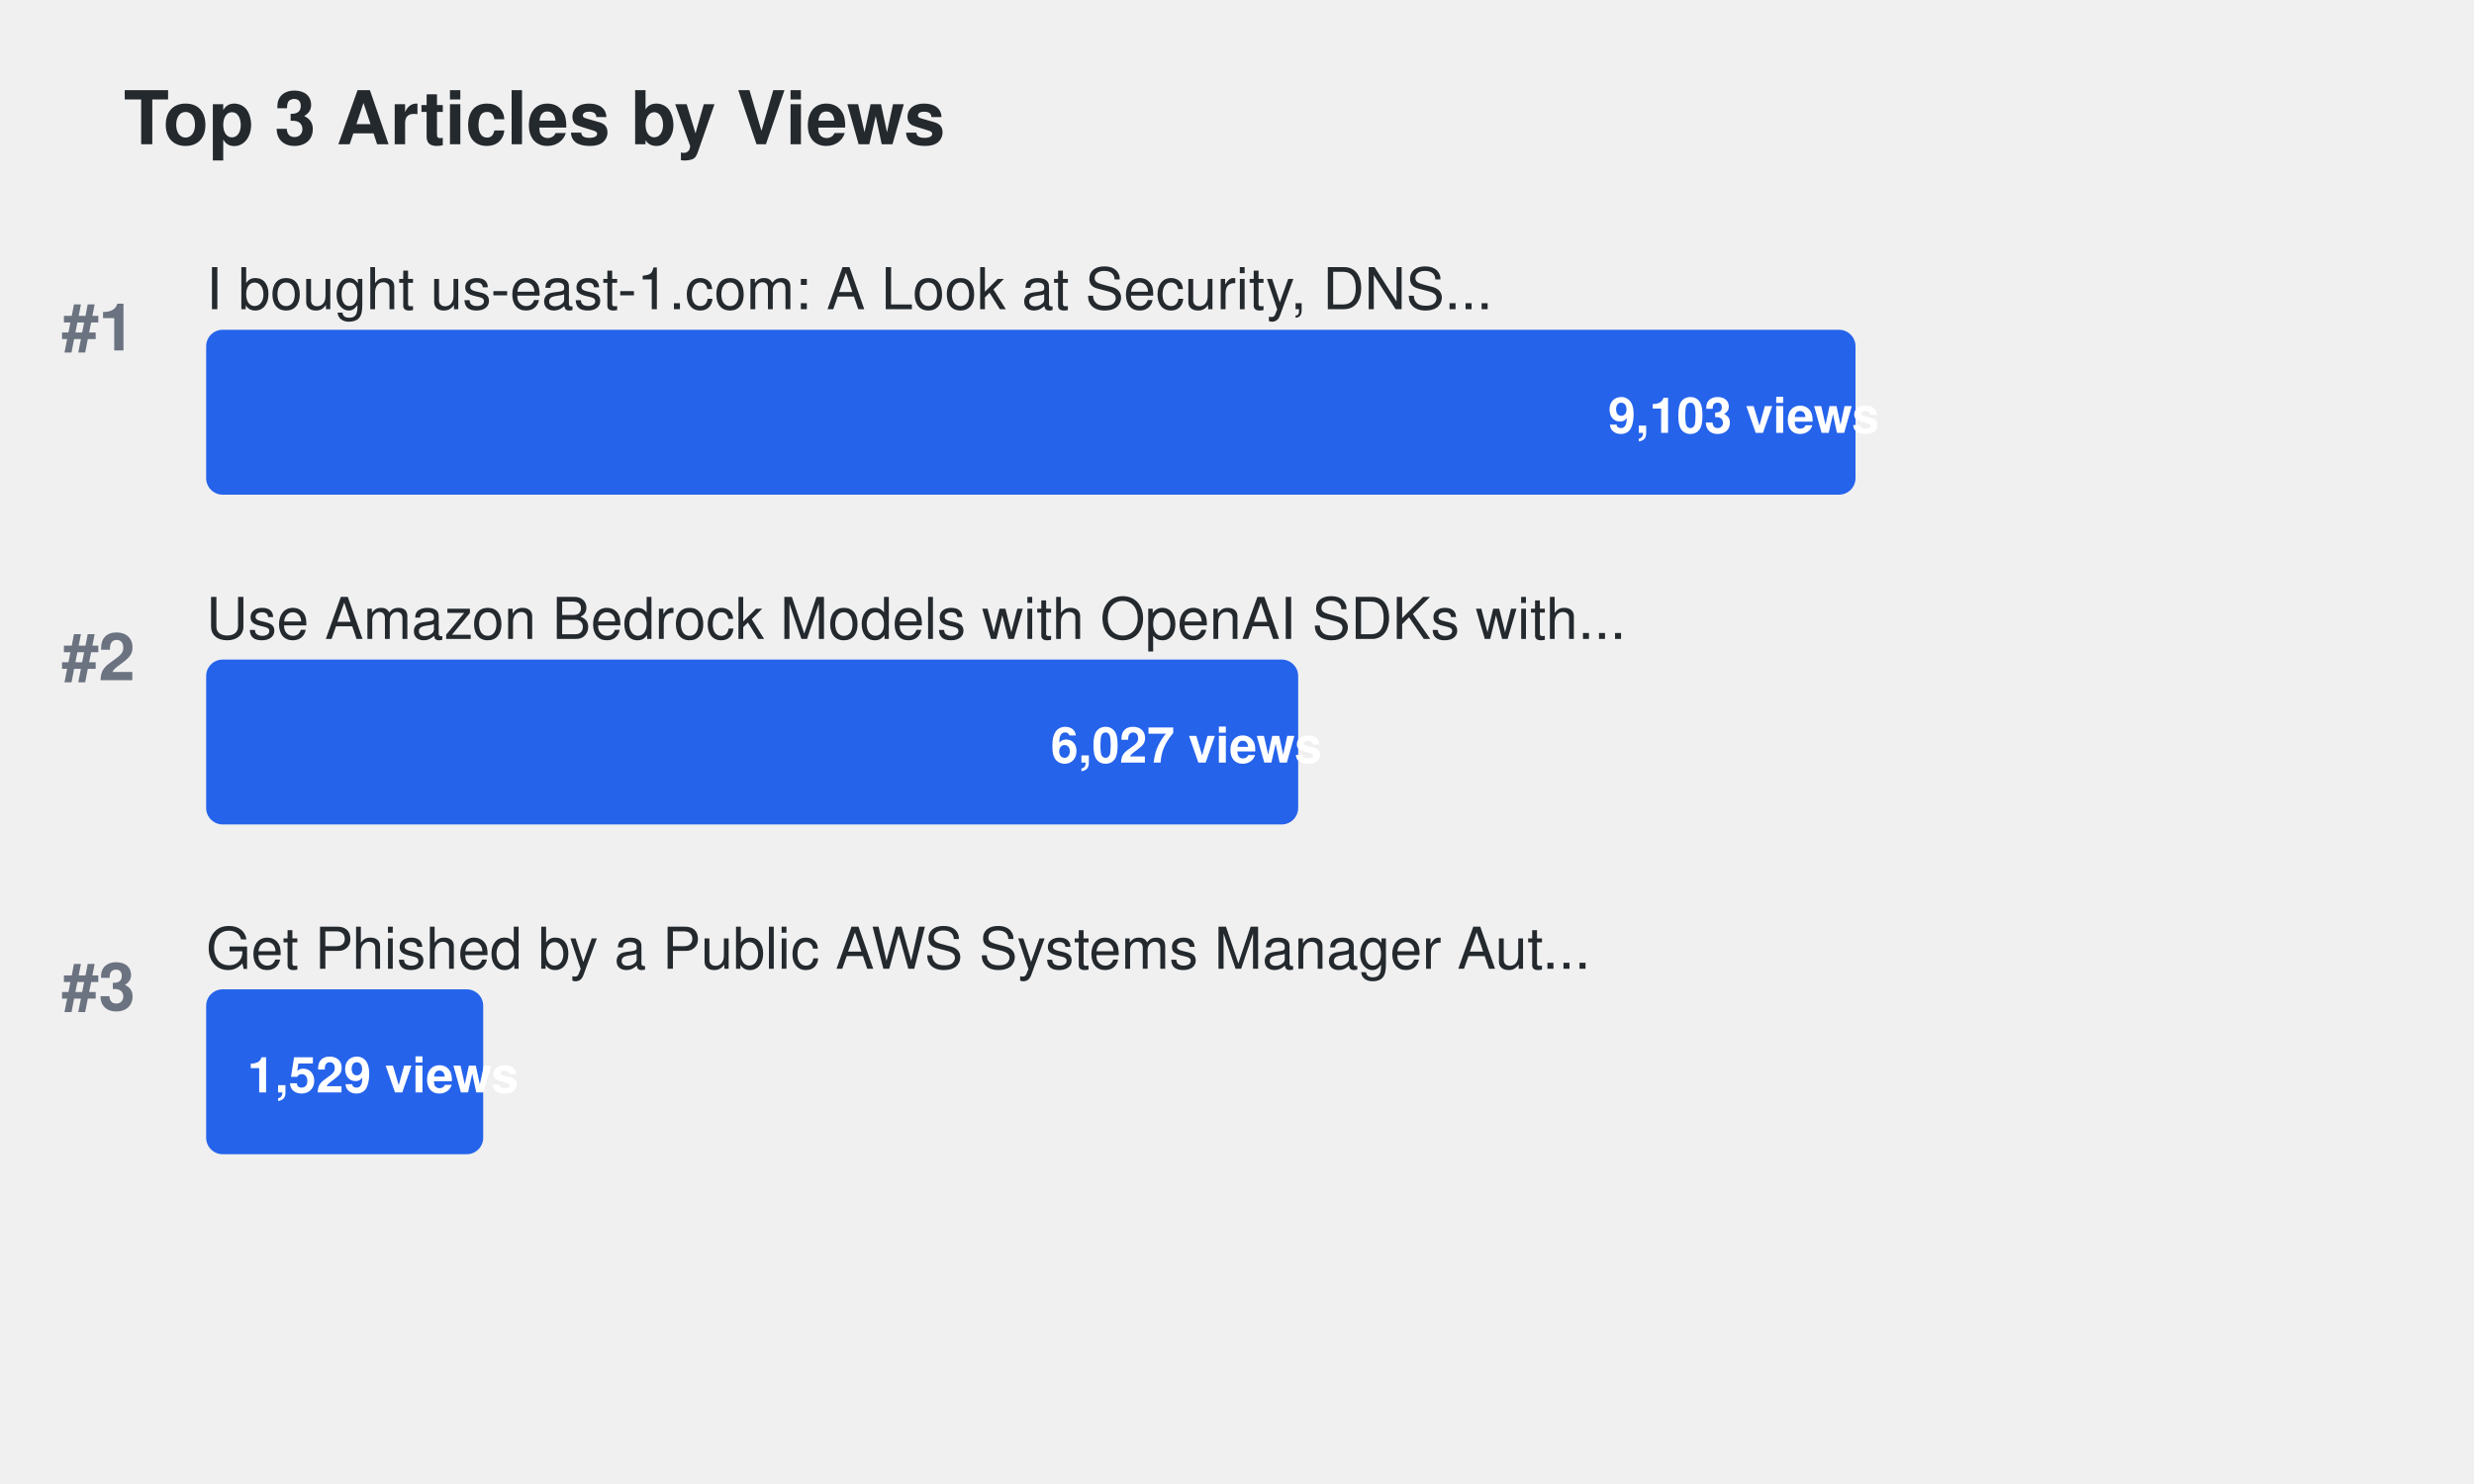
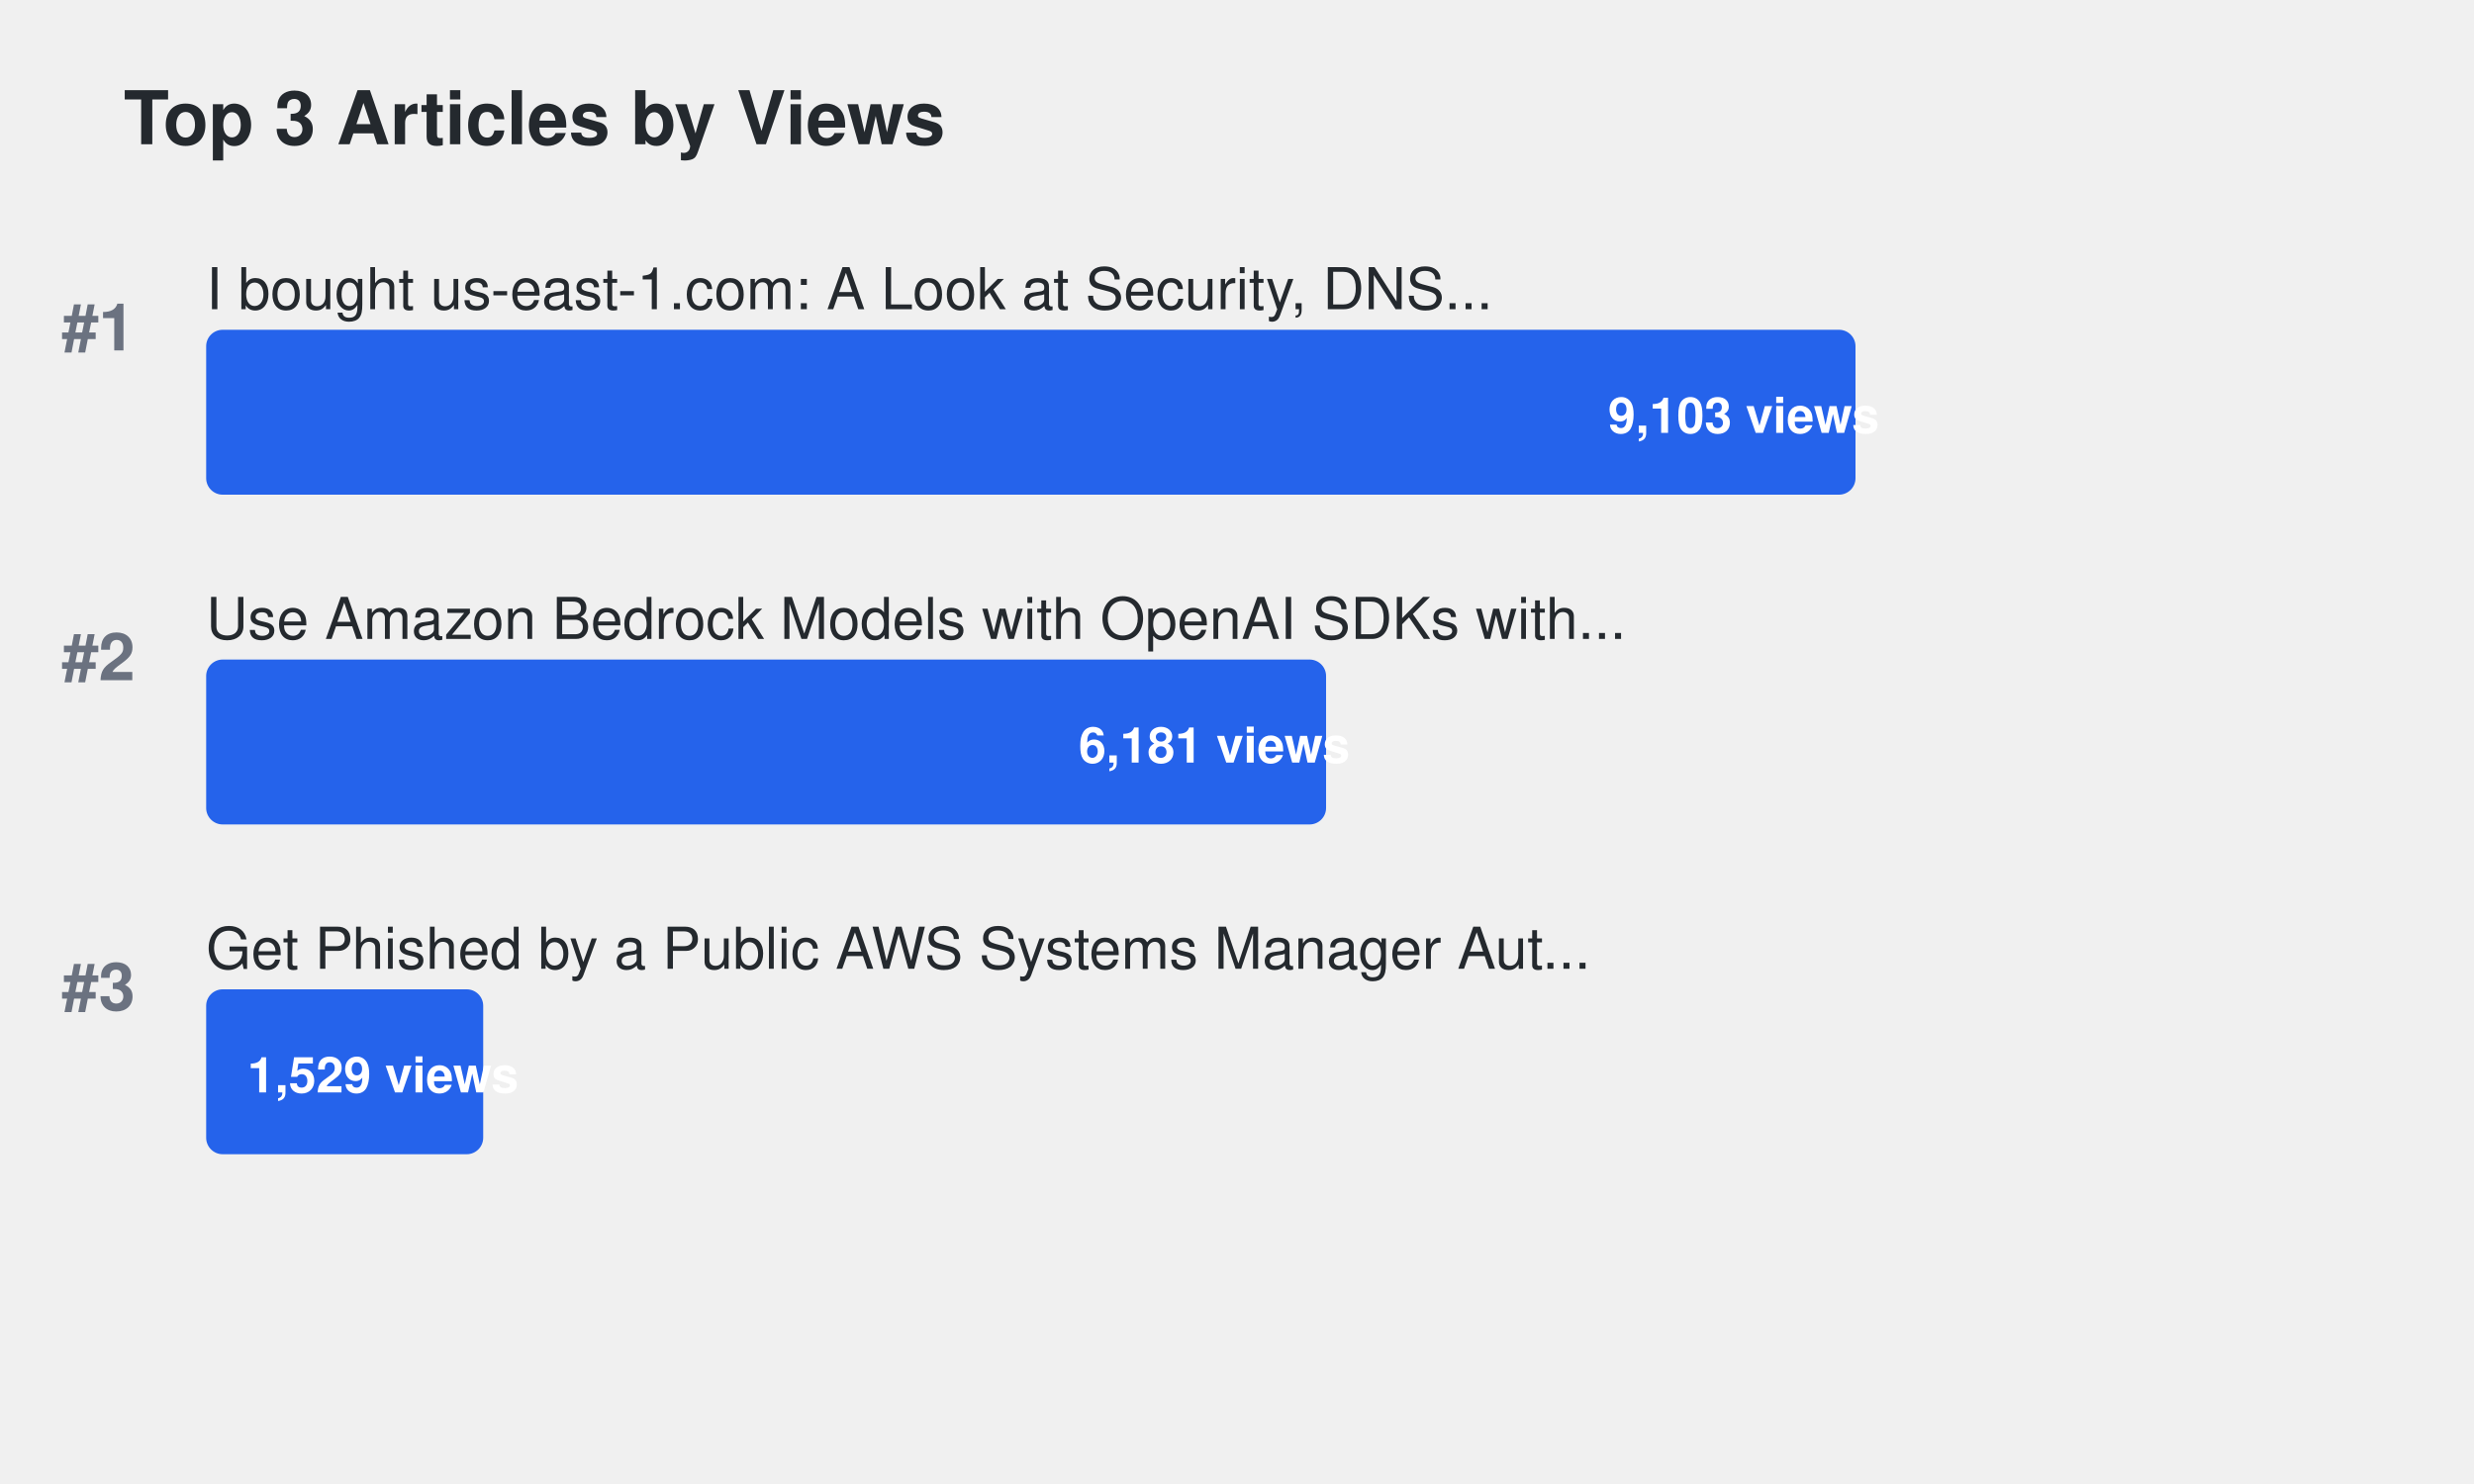
<svg xmlns="http://www.w3.org/2000/svg" width="600" height="360">
  <defs>
    <style>
.title { font-family: -apple-system, BlinkMacSystemFont, "Segoe UI", Helvetica, Arial, sans-serif; font-size: 18px; font-weight: 600; fill: #24292e; }
.article-title { font-family: -apple-system, BlinkMacSystemFont, "Segoe UI", Helvetica, Arial, sans-serif; font-size: 14px; font-weight: 500; fill: #24292e; }
.metric-value { font-family: -apple-system, BlinkMacSystemFont, "Segoe UI", Helvetica, Arial, sans-serif; font-size: 12px; font-weight: 600; fill: #ffffff; }
.rank { font-family: -apple-system, BlinkMacSystemFont, "Segoe UI", Helvetica, Arial, sans-serif; font-size: 16px; font-weight: 700; fill: #6b7280; }
.bar { rx: 4; ry: 4; }
.bar:hover { opacity: 0.8; cursor: pointer; }
a { text-decoration: none; }
a:hover .article-title { fill: #0969da; text-decoration: underline; }
a:hover .bar { opacity: 0.9; }
</style>
  </defs>
  <text x="30" y="35" class="title">Top 3 Articles by Views</text>
  <text x="15" y="85" class="rank">#1</text>
  <a href="https://dev.to/aws-builders/i-bought-us-east-1com-a-look-at-security-dns-traffic-and-protecting-aws-users-15ng" target="_blank">
    <text x="50" y="75" class="article-title">I bought us-east-1.com: A Look at Security, DNS...</text>
    <rect x="50" y="80" width="400.0" height="40" fill="#2563eb" class="bar">
</rect>
    <text x="390.0" y="105" class="metric-value" fill="#ffffff">9,103 views</text>
  </a>
  <text x="15" y="165" class="rank">#2</text>
  <a href="https://dev.to/aws-builders/use-amazon-bedrock-models-via-an-openai-api-compatible-serverless-endpoint-now-without-fixed-cost-5hf5" target="_blank">
    <text x="50" y="155" class="article-title">Use Amazon Bedrock Models with OpenAI SDKs with...</text>
-     <rect x="50" y="160" width="264.836" height="40" fill="#2563eb" class="bar">
+     <rect x="50" y="160" width="271.603" height="40" fill="#2563eb" class="bar">
</rect>
-     <text x="254.836" y="185" class="metric-value" fill="#ffffff">6,027 views</text>
+     <text x="261.603" y="185" class="metric-value" fill="#ffffff">6,181 views</text>
  </a>
  <text x="15" y="245" class="rank">#3</text>
  <a href="https://dev.to/aws-builders/get-phished-by-a-public-aws-systems-manager-automation-document-2die" target="_blank">
    <text x="50" y="235" class="article-title">Get Phished by a Public AWS Systems Manager Aut...</text>
    <rect x="50" y="240" width="67.187" height="40" fill="#2563eb" class="bar">
</rect>
    <text x="60" y="265" class="metric-value" fill="#24292e">1,529 views</text>
  </a>
</svg>
